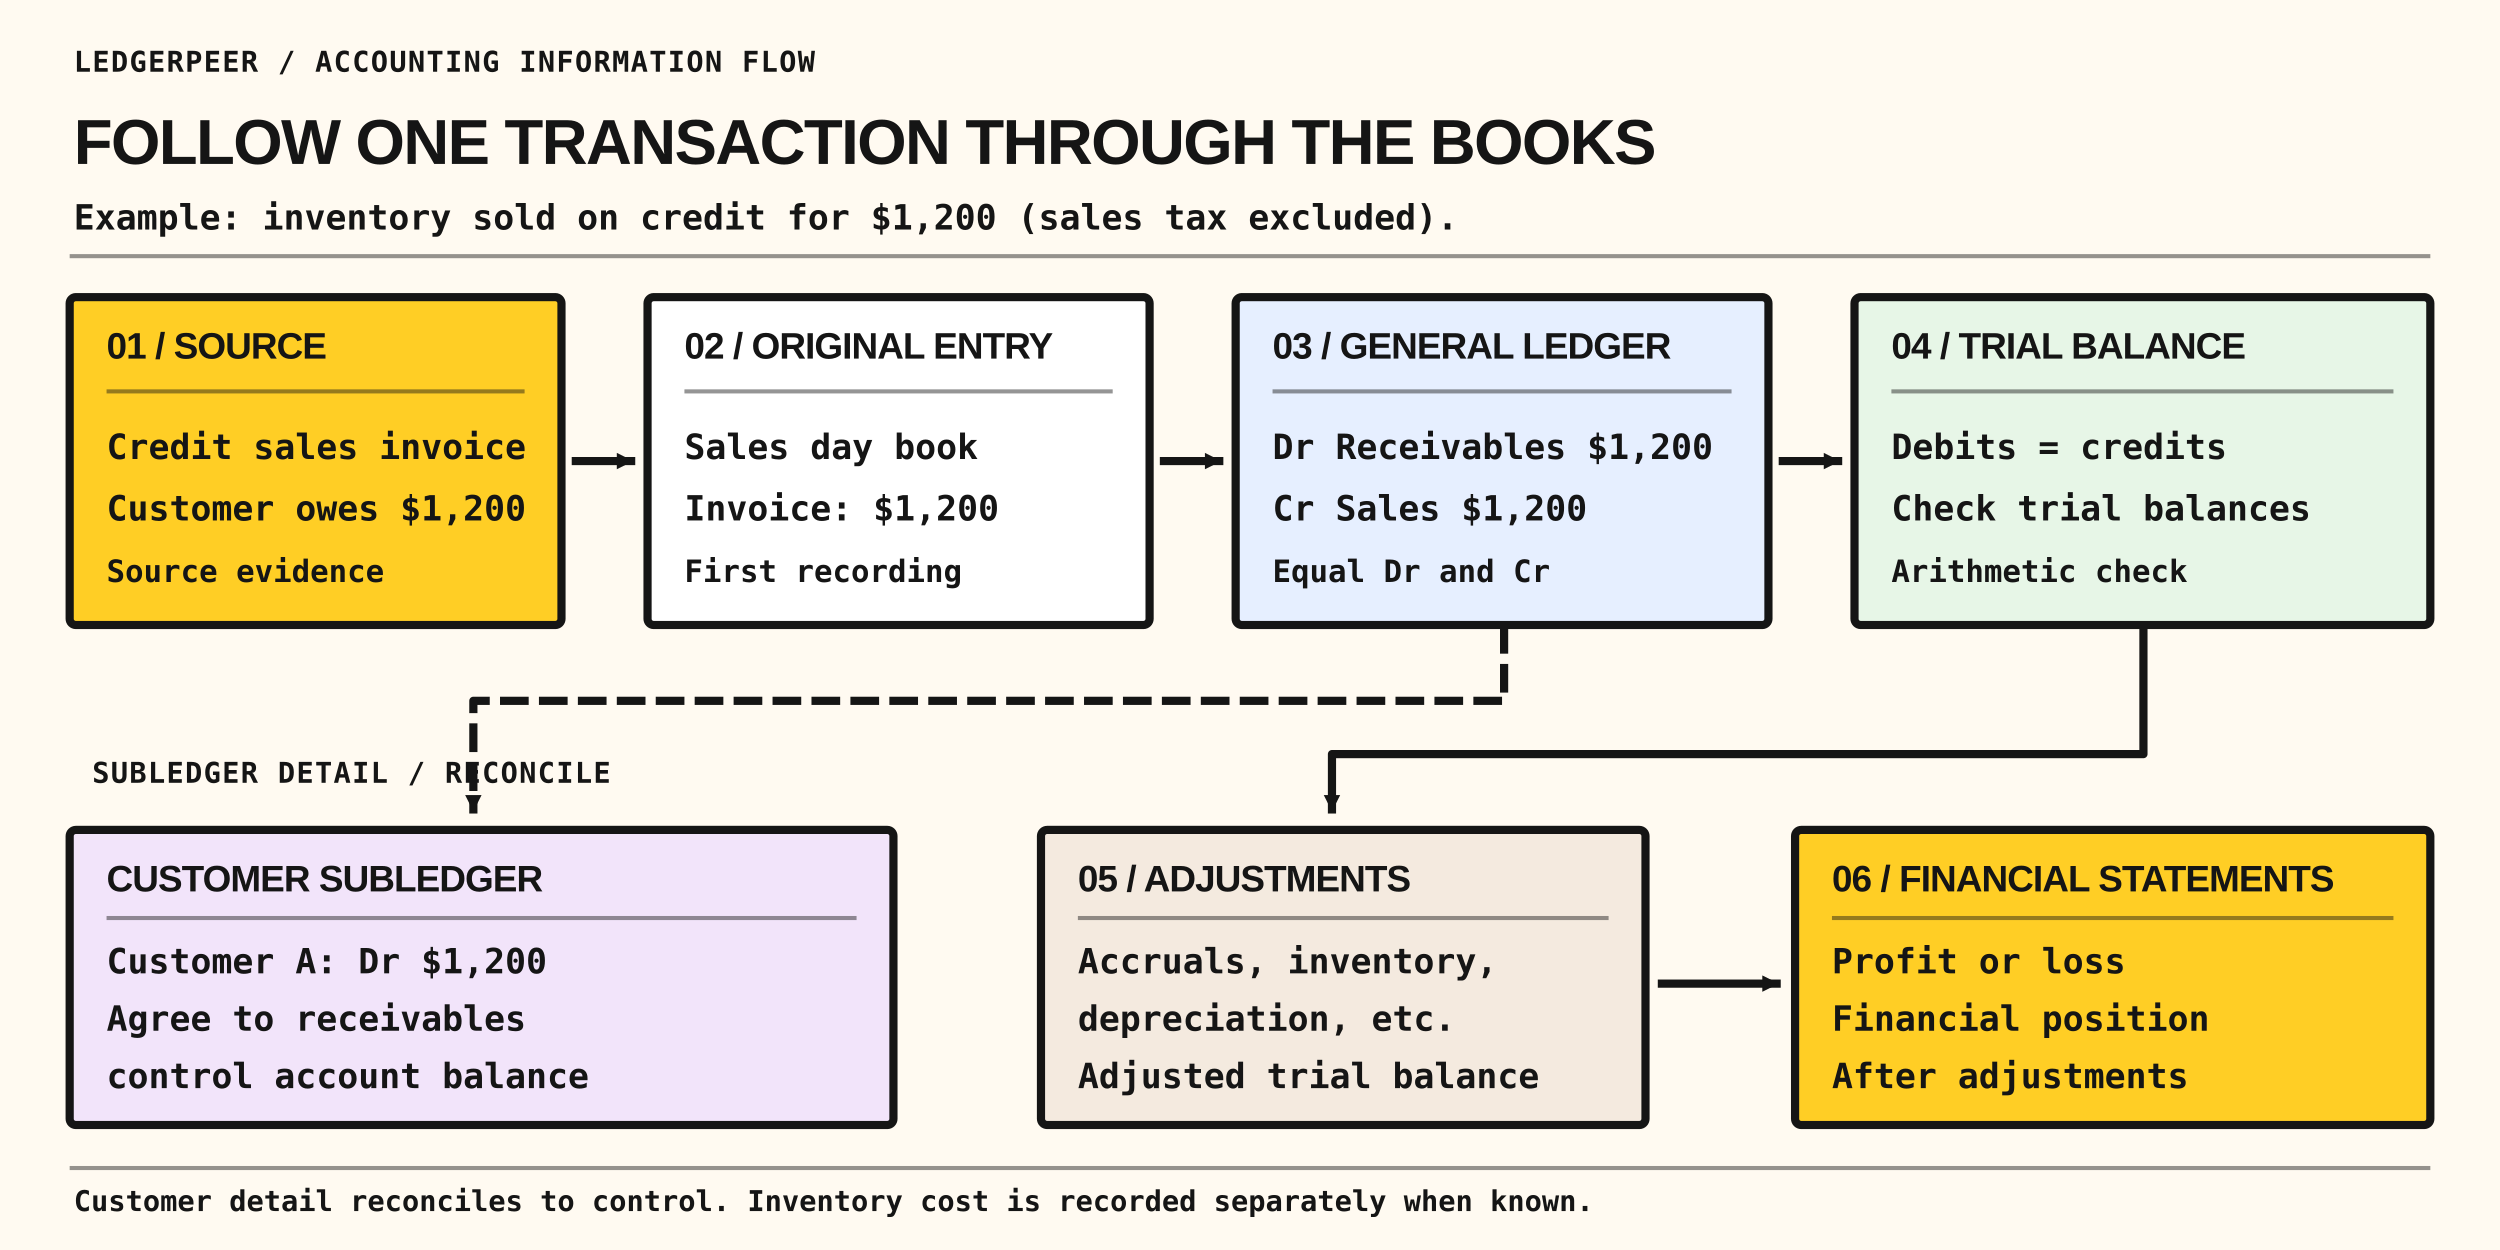
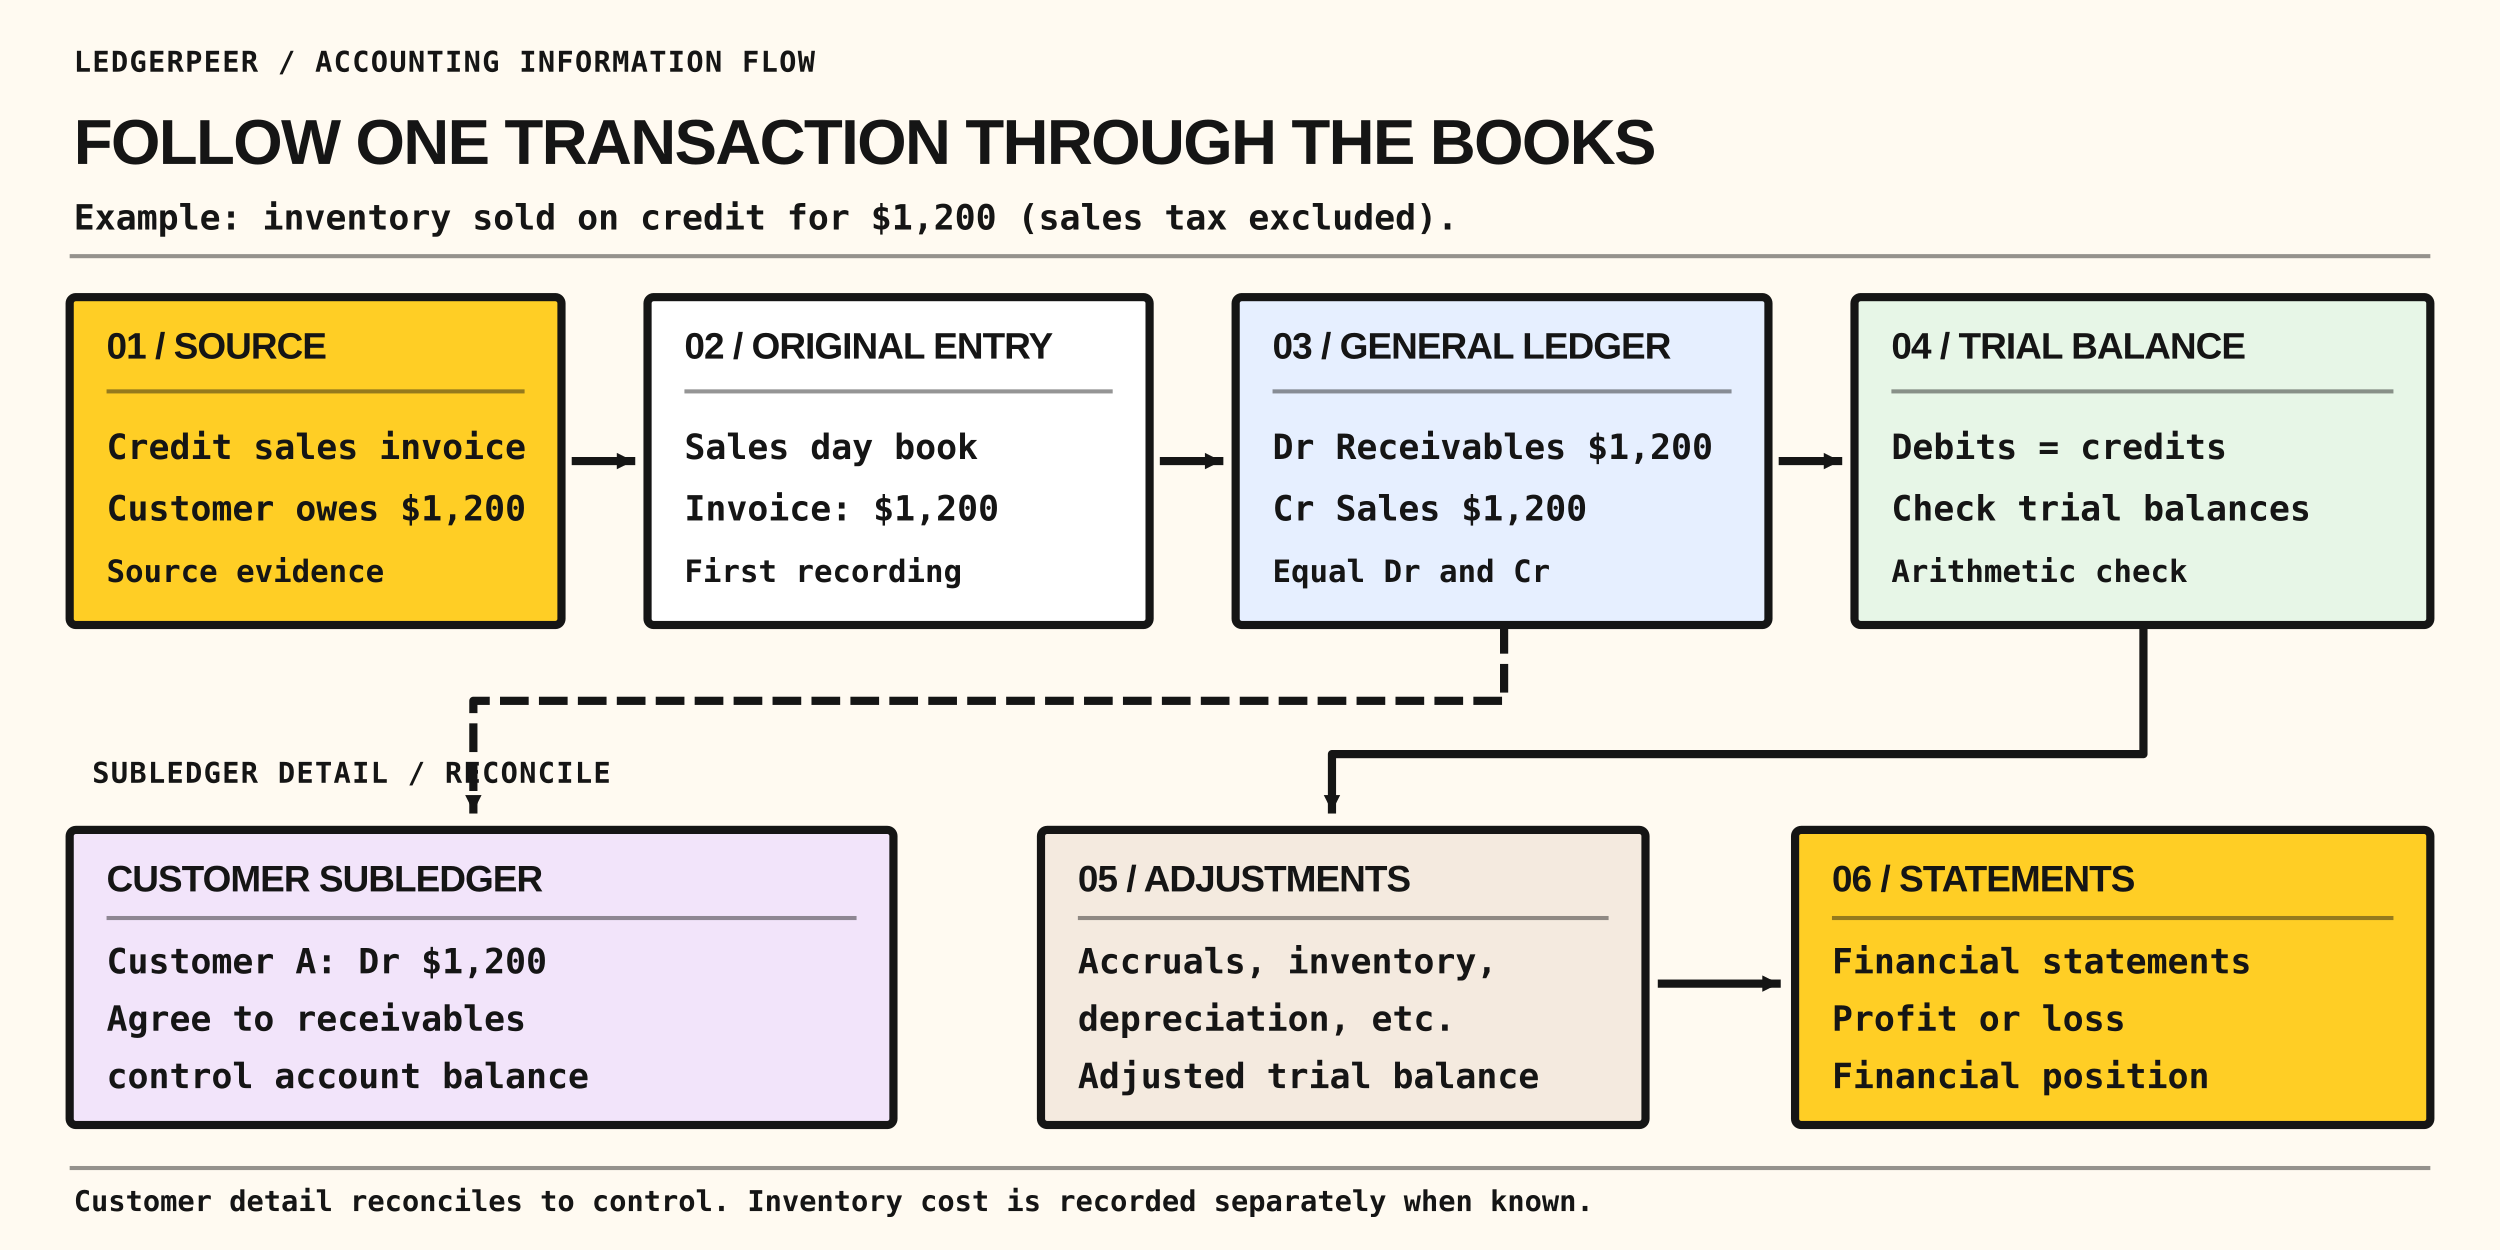
<svg xmlns="http://www.w3.org/2000/svg" viewBox="0 0 1220 610" role="img" aria-labelledby="lp-flow-title lp-flow-description">
  <style>
.lp-display{font-family:"Arial Black","Helvetica Neue",Impact,Arial,sans-serif;font-weight:900;letter-spacing:-.025em;fill:#151515}
.lp-body{font-family:ui-monospace,"JetBrains Mono","Space Mono",Menlo,Consolas,monospace;fill:#151515;font-weight:550}
.lp-overline{font-size:14px;font-weight:800;letter-spacing:.045em}
.lp-title{font-size:31px}
.lp-subtitle{font-size:17px}
.lp-card-title{font-size:18px}
.lp-card-body{font-size:17px}
.lp-card-detail{font-size:15px}
.lp-footer{font-size:14px}
.lp-card{stroke:#151515;stroke-width:4}
.lp-rule{stroke:#151515;stroke-width:2;opacity:.45}
.lp-path{fill:none;stroke:#151515;stroke-width:4;stroke-linecap:square;stroke-linejoin:round}
</style>
  <defs>
    <marker id="lp-arrow" markerWidth="8" markerHeight="8" refX="7" refY="4" orient="auto" markerUnits="userSpaceOnUse">
      <path d="M0 0 L8 4 L0 8 z" fill="#151515" />
    </marker>
  </defs>
  <rect width="1220" height="610" fill="#fffaf1" />
  <text class="lp-body lp-overline" x="36" y="35">LEDGERPEER   /   ACCOUNTING INFORMATION FLOW</text>
  <text class="lp-display lp-title" x="36" y="80">FOLLOW ONE TRANSACTION THROUGH THE BOOKS</text>
  <text class="lp-body lp-subtitle" x="36" y="112">Example: inventory sold on credit for $1,200 (sales tax excluded).</text>
  <line class="lp-rule" x1="34" y1="125" x2="1186" y2="125" />
  <rect class="lp-card" x="34" y="145" width="240" height="160" rx="3" fill="#ffce25" />
  <rect class="lp-card" x="316" y="145" width="245" height="160" rx="3" fill="#fff" />
  <rect class="lp-card" x="603" y="145" width="260" height="160" rx="3" fill="#e6efff" />
  <rect class="lp-card" x="905" y="145" width="281" height="160" rx="3" fill="#e7f6e7" />
  <text class="lp-display lp-card-title" x="52" y="175">01 / SOURCE</text>
  <text class="lp-display lp-card-title" x="334" y="175">02 / ORIGINAL ENTRY</text>
  <text class="lp-display lp-card-title" x="621" y="175">03 / GENERAL LEDGER</text>
  <text class="lp-display lp-card-title" x="923" y="175">04 / TRIAL BALANCE</text>
  <path class="lp-rule" d="M52 191 H256 M334 191 H543 M621 191 H845 M923 191 H1168" />
  <g class="lp-body lp-card-body">
    <text x="52" y="224">Credit sales invoice</text>
    <text x="52" y="254">Customer owes $1,200</text>
    <text x="334" y="224">Sales day book</text>
    <text x="334" y="254">Invoice: $1,200</text>
    <text x="621" y="224">Dr Receivables $1,200</text>
    <text x="621" y="254">Cr Sales $1,200</text>
    <text x="923" y="224">Debits = credits</text>
    <text x="923" y="254">Check trial balances</text>
  </g>
  <g class="lp-body lp-card-detail">
    <text x="52" y="284">Source evidence</text>
    <text x="334" y="284">First recording</text>
    <text x="621" y="284">Equal Dr and Cr</text>
    <text x="923" y="284">Arithmetic check</text>
  </g>
  <g class="lp-path" marker-end="url(#lp-arrow)">
    <path d="M281 225 H308" />
    <path d="M568 225 H595" />
    <path d="M870 225 H897" />
  </g>
  <path class="lp-path" d="M734 307 V342 H231 V395" stroke-dasharray="10 9" marker-end="url(#lp-arrow)" />
  <text class="lp-body lp-overline" x="45" y="382">SUBLEDGER DETAIL / RECONCILE</text>
  <path class="lp-path" d="M1046 307 V368 H650 V395" marker-end="url(#lp-arrow)" />
  <rect class="lp-card" x="34" y="405" width="402" height="144" rx="3" fill="#f2e4fa" />
  <rect class="lp-card" x="508" y="405" width="295" height="144" rx="3" fill="#f4eadf" />
  <rect class="lp-card" x="876" y="405" width="310" height="144" rx="3" fill="#ffce25" />
  <text class="lp-display lp-card-title" x="52" y="435">CUSTOMER SUBLEDGER</text>
  <text class="lp-display lp-card-title" x="526" y="435">05 / ADJUSTMENTS</text>
-   <text class="lp-display lp-card-title" x="894" y="435">06 / FINANCIAL STATEMENTS</text>
+   <text class="lp-display lp-card-title" x="894" y="435">06 / STATEMENTS</text>
  <path class="lp-rule" d="M52 448 H418 M526 448 H785 M894 448 H1168" />
  <g class="lp-body lp-card-body">
    <text x="52" y="475">Customer A: Dr $1,200</text>
    <text x="52" y="503">Agree to receivables</text>
    <text x="52" y="531">control account balance</text>
    <text x="526" y="475">Accruals, inventory,</text>
    <text x="526" y="503">depreciation, etc.</text>
    <text x="526" y="531">Adjusted trial balance</text>
-     <text x="894" y="475">Profit or loss</text>
-     <text x="894" y="503">Financial position</text>
-     <text x="894" y="531">After adjustments</text>
+     <text x="894" y="475">Financial statements</text>
+     <text x="894" y="503">Profit or loss</text>
+     <text x="894" y="531">Financial position</text>
  </g>
  <path class="lp-path" d="M811 480 H867" marker-end="url(#lp-arrow)" />
  <line class="lp-rule" x1="34" y1="570" x2="1186" y2="570" />
  <text class="lp-body lp-footer" x="36" y="591">Customer detail reconciles to control. Inventory cost is recorded separately when known.</text>
</svg>
